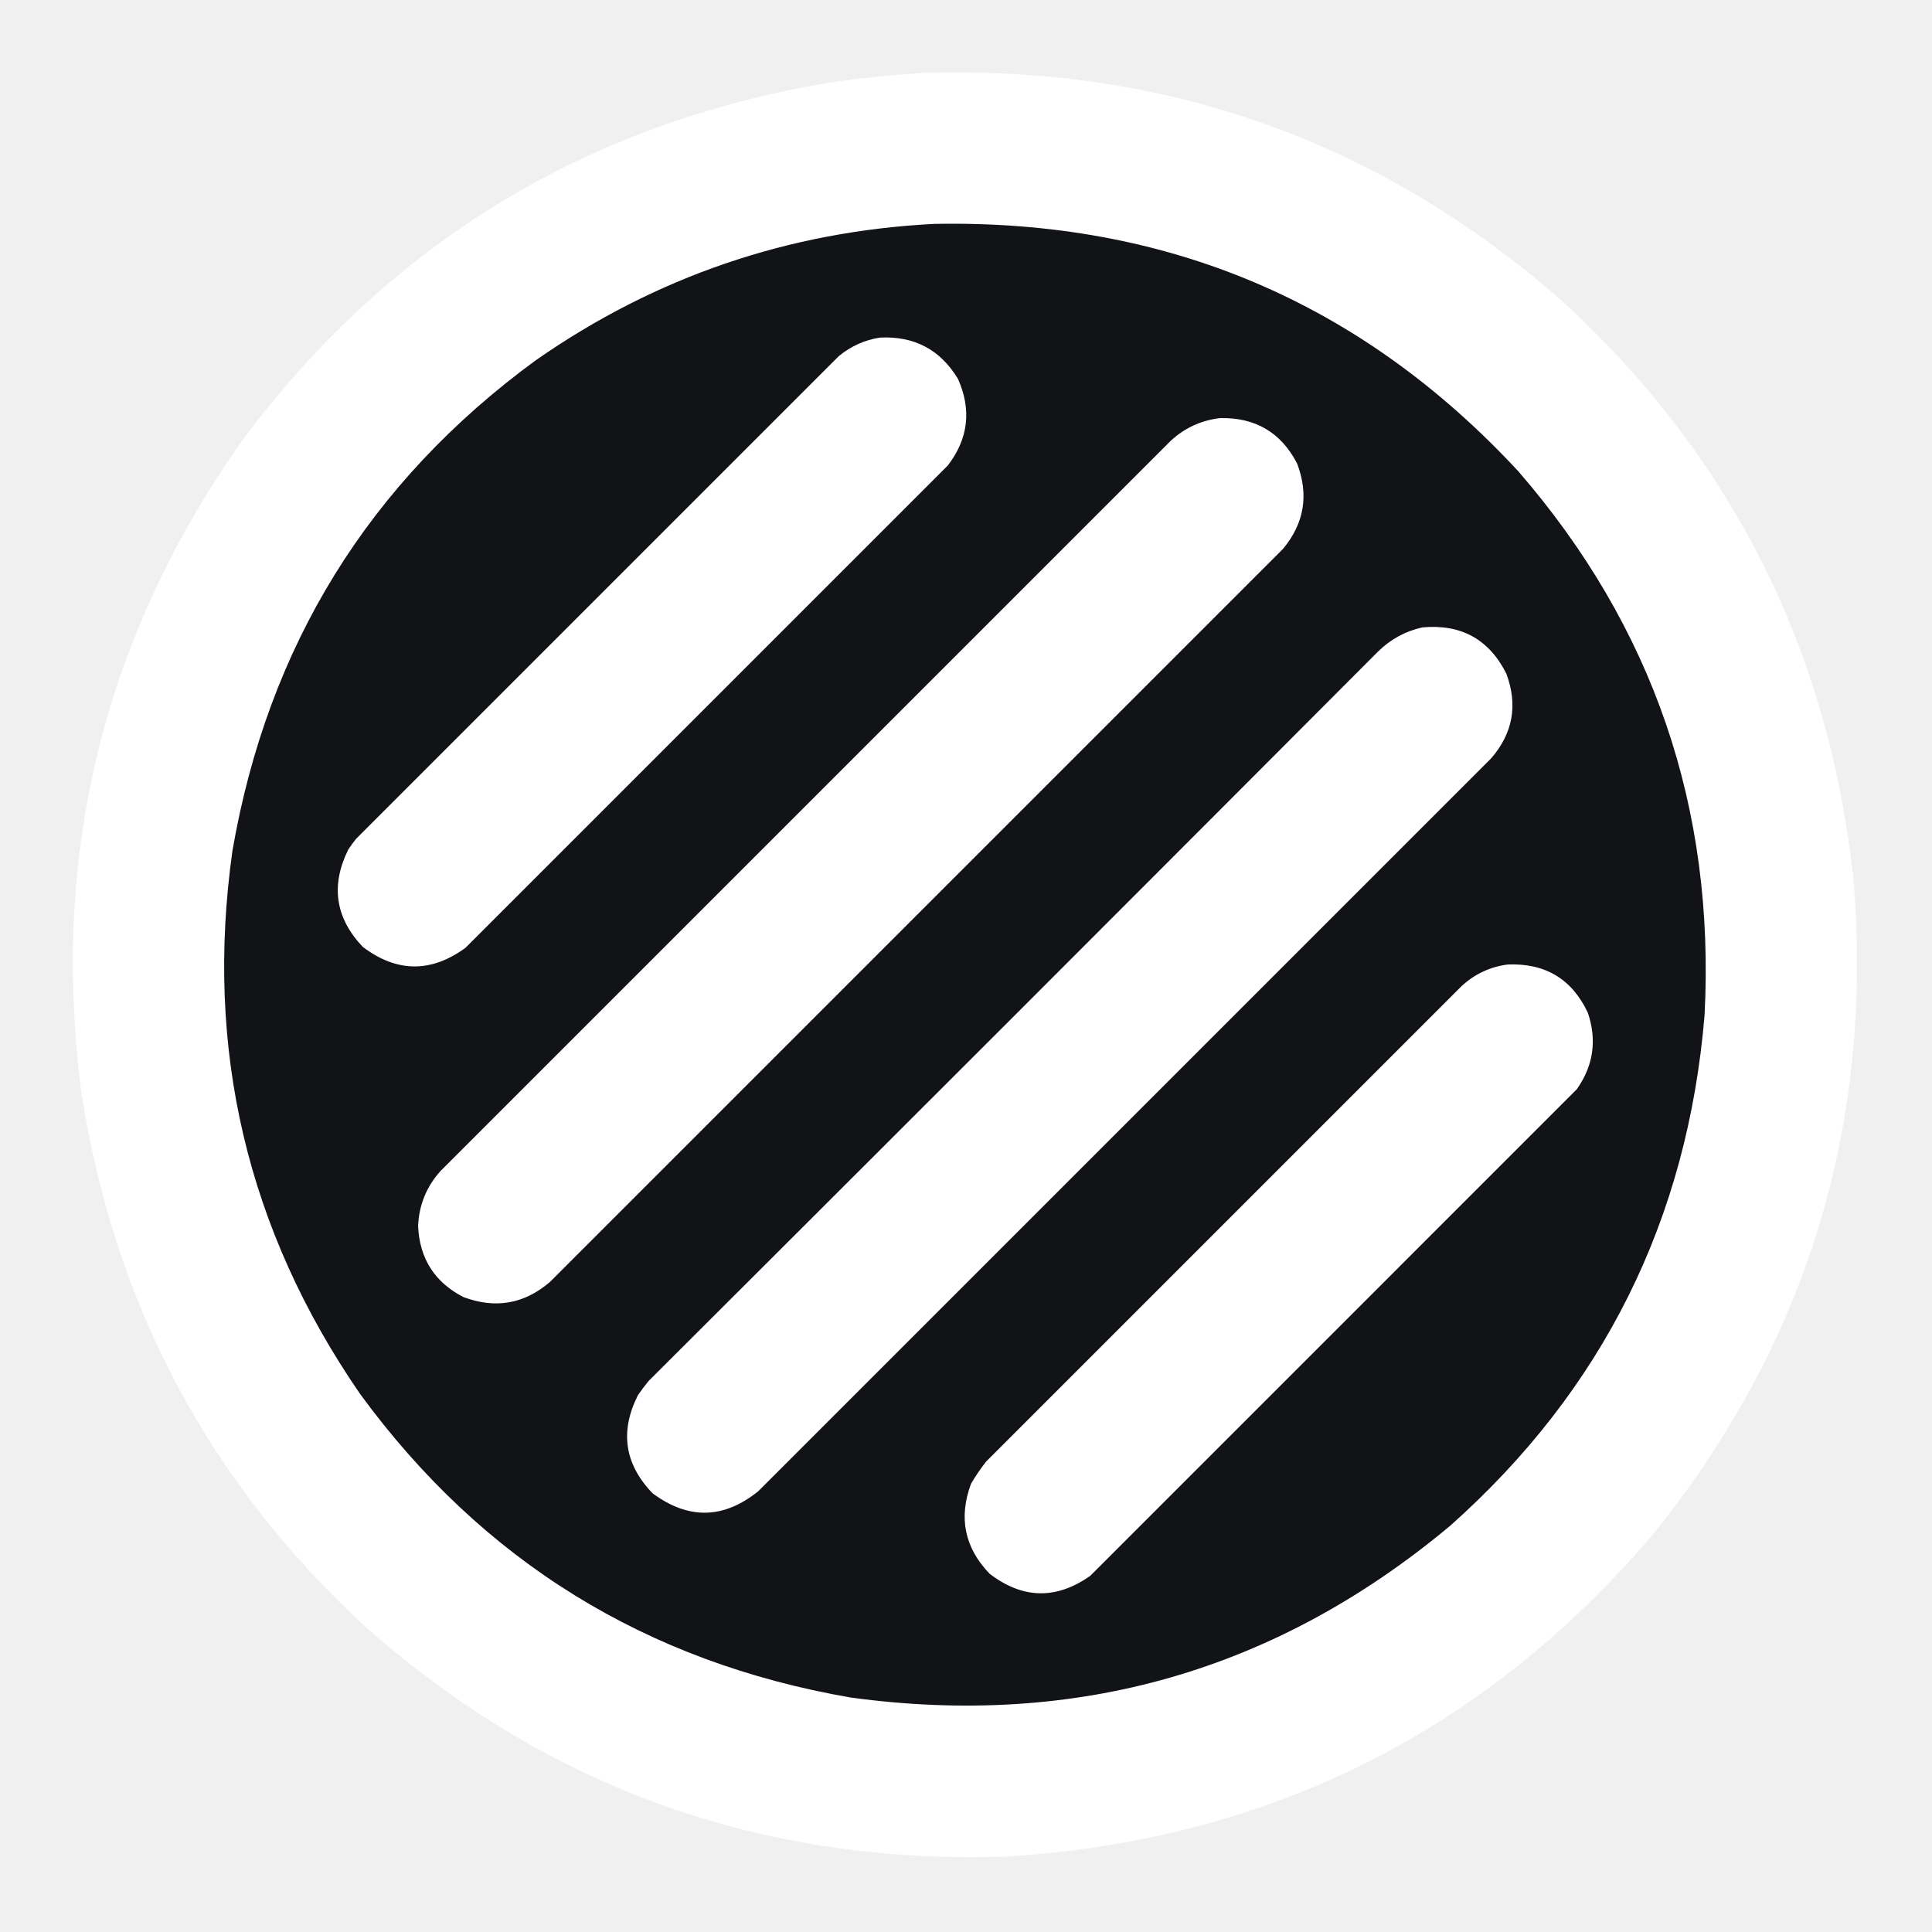
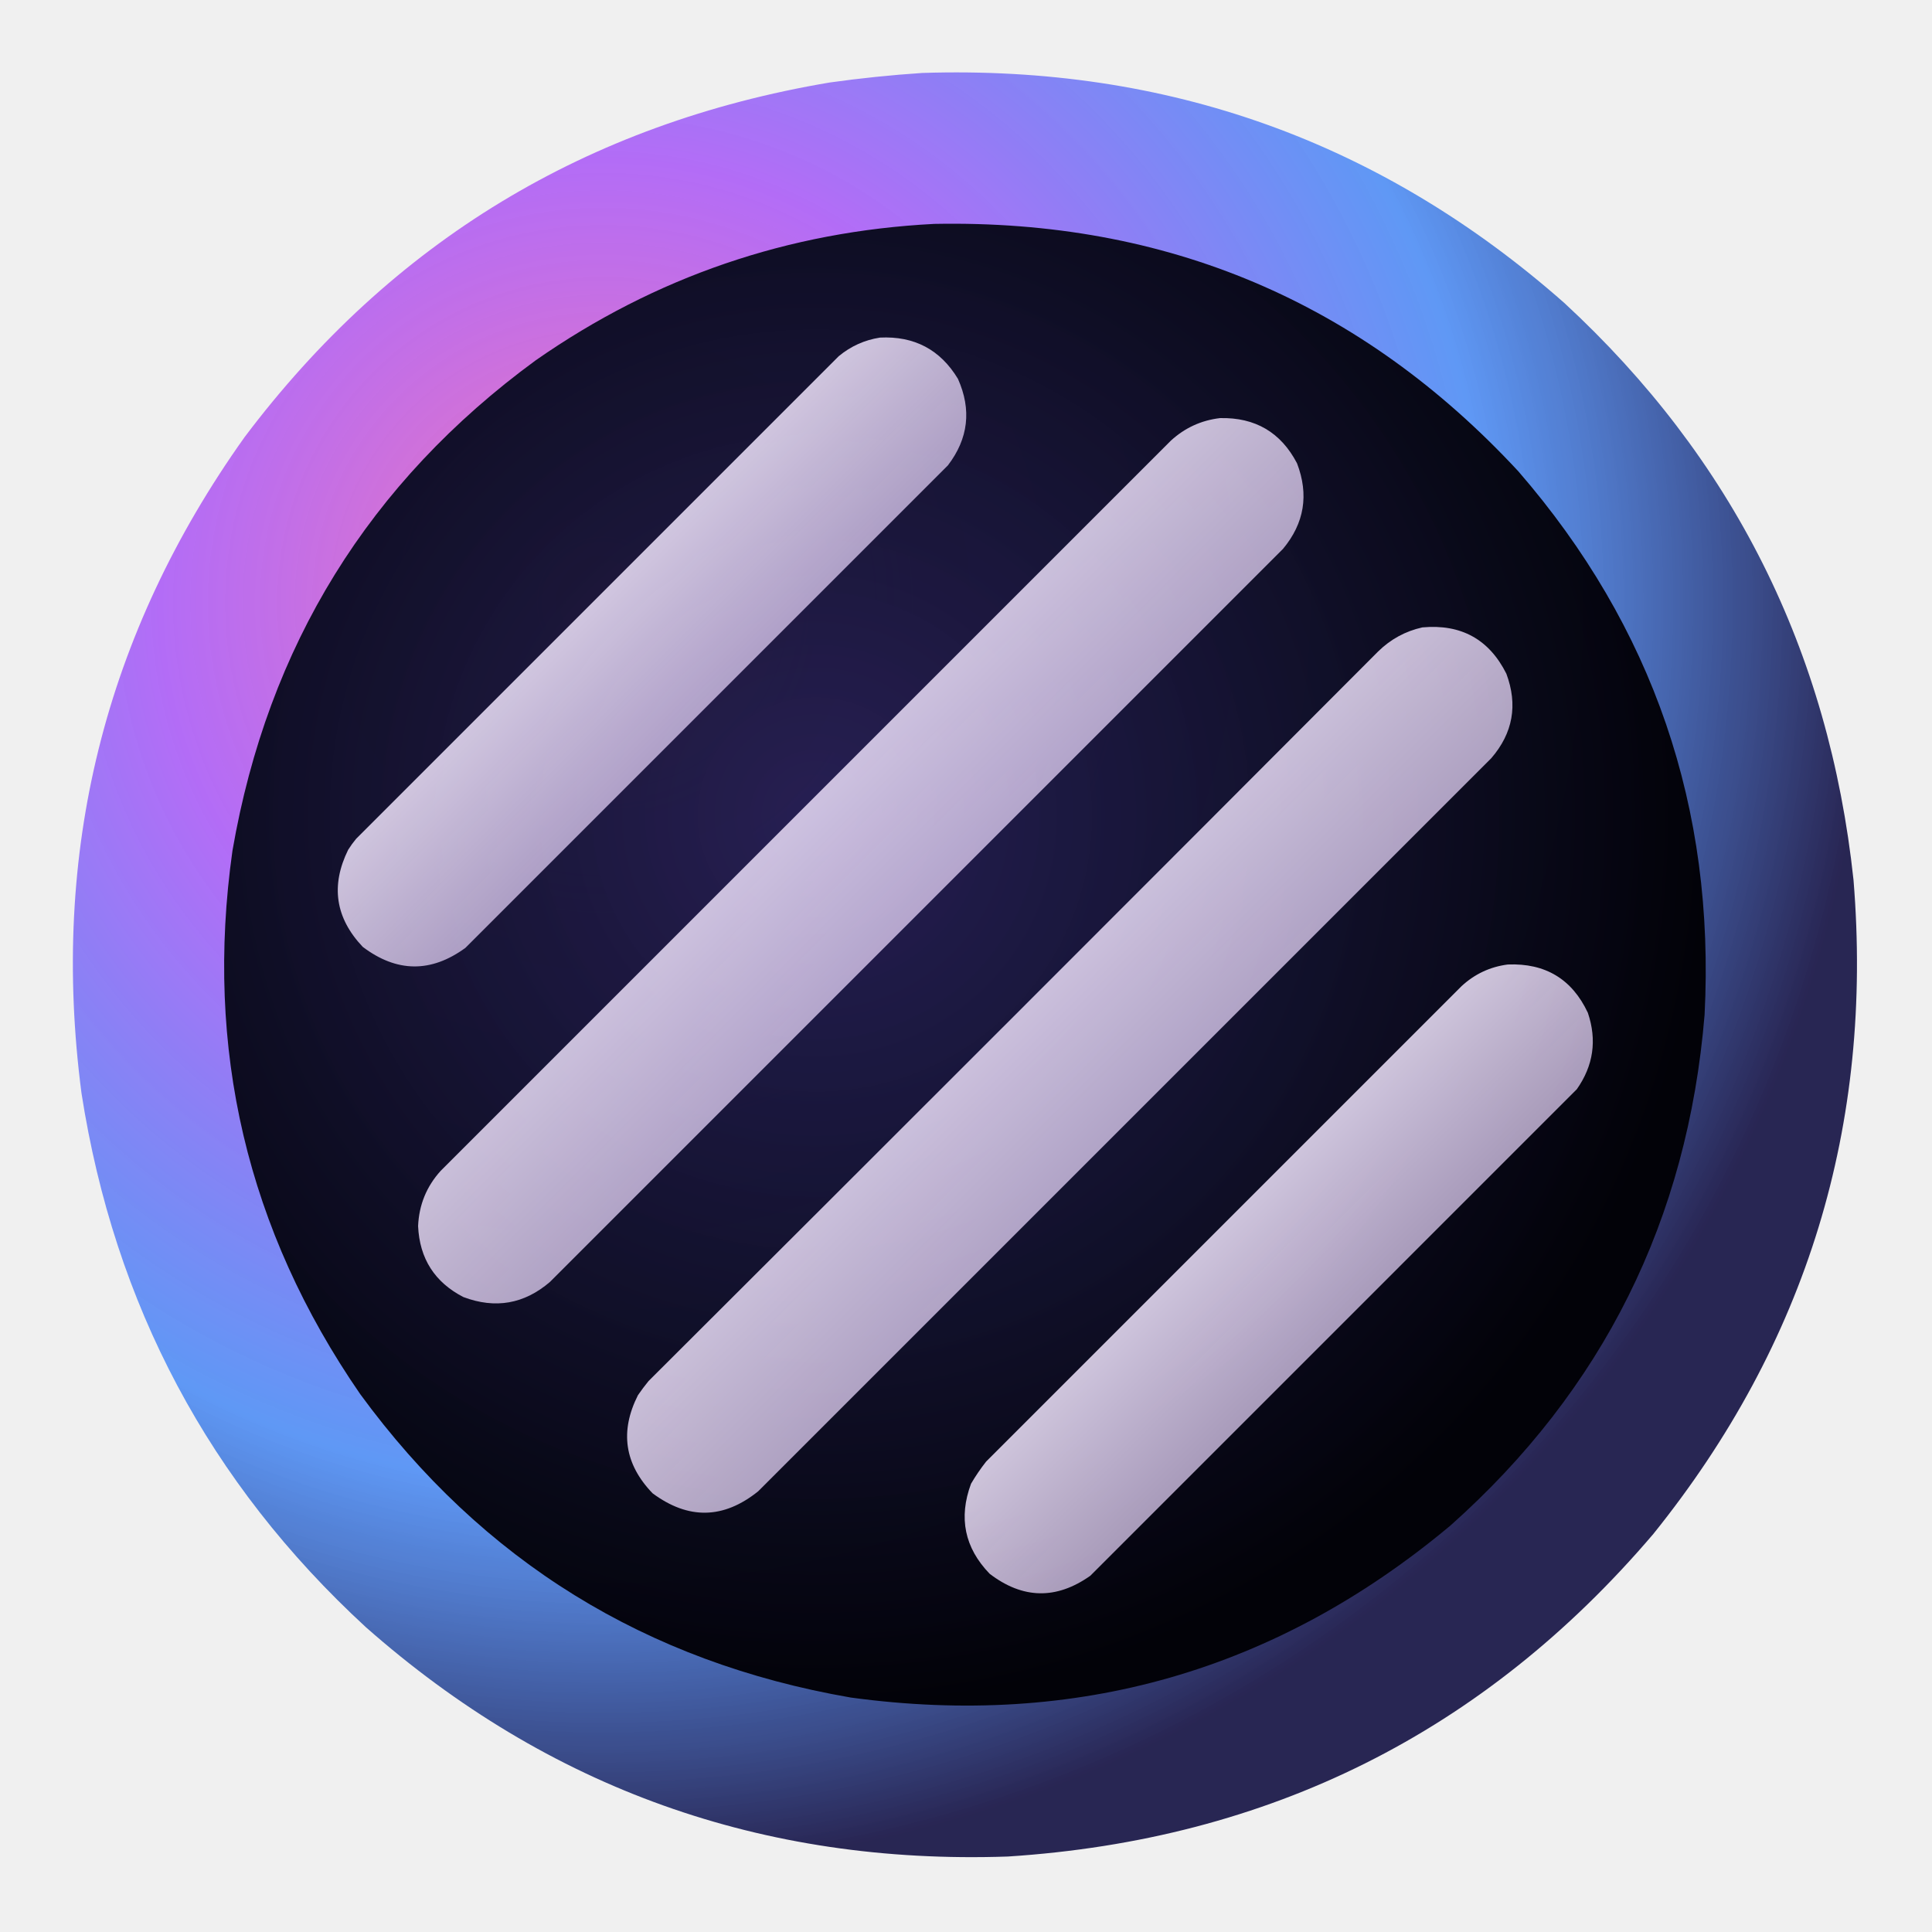
<svg xmlns="http://www.w3.org/2000/svg" version="1.1" viewBox="0 0 1920 1920" style="shape-rendering:geometricPrecision; text-rendering:geometricPrecision; image-rendering:optimizeQuality; fill-rule:evenodd; clip-rule:evenodd">
+   <defs>
+     <radialGradient id="outer-glass-grad" cx="30%" cy="30%" r="70%">
+       <stop offset="0%" stop-color="#f472b6" stop-opacity="0.95" />
+       <stop offset="35%" stop-color="#a855f7" stop-opacity="0.85" />
+       <stop offset="70%" stop-color="#3b82f6" stop-opacity="0.8" />
+       <stop offset="100%" stop-color="#1e1b4b" stop-opacity="0.95" />
+     </radialGradient>
+     <radialGradient id="inner-glass-grad" cx="40%" cy="40%" r="60%">
+       <stop offset="0%" stop-color="#1e1b4b" stop-opacity="0.95" />
+       <stop offset="60%" stop-color="#0f0e26" stop-opacity="0.99" />
+       <stop offset="100%" stop-color="#020208" stop-opacity="1" />
+     </radialGradient>
+     <linearGradient id="stripe-grad" x1="0%" y1="0%" x2="100%" y2="100%">
+       <stop offset="0%" stop-color="#ffffff" stop-opacity="0.98" />
+       <stop offset="40%" stop-color="#f3e8ff" stop-opacity="0.85" />
+       <stop offset="100%" stop-color="#d8b4fe" stop-opacity="0.4" />
+     </linearGradient>
+     <filter id="glass-3d" x="-20%" y="-20%" width="140%" height="140%">
+       <feGaussianBlur in="SourceAlpha" stdDeviation="15" result="blur" />
+       <feDiffuseLighting in="blur" surfaceScale="30" diffuseConstant="1.2" lighting-color="#ffffff" result="diffuse">
+         <feDistantLight azimuth="220" elevation="55" />
+       </feDiffuseLighting>
+       <feSpecularLighting in="blur" surfaceScale="30" specularConstant="2.8" specularExponent="35" lighting-color="#ffffff" result="specular">
+         <feDistantLight azimuth="220" elevation="55" />
+       </feSpecularLighting>
+       <feBlend mode="multiply" in="SourceGraphic" in2="diffuse" result="coloredDiffuse" />
+       <feComposite in="specular" in2="SourceAlpha" operator="in" result="specularClean" />
+       <feBlend mode="screen" in="coloredDiffuse" in2="specularClean" result="shaded" />
+       <feComposite in="shaded" in2="SourceAlpha" operator="in" result="clipped" />
+       <feDropShadow in="clipped" dx="0" dy="40" stdDeviation="30" flood-color="#020205" flood-opacity="0.5" />
+     </filter>
+   </defs>
  <g>
-     <path style="opacity:0.995" fill="#ffffff" d="M 916.5,72.5 C 1160.22,64.663 1372.88,140.83 1554.5,301C 1721.81,455.461 1817.65,646.628 1842,874.5C 1861.91,1118.36 1795.57,1335.03 1643,1524.5C 1475.22,1721.47 1261.39,1828.31 1001.5,1845C 757.763,1853.33 545.096,1777.33 363.5,1617C 207.916,1473.71 113.75,1296.87 81,1086.5C 49.773,847.409 103.774,630.075 243,434.5C 389.299,240.197 583.132,122.697 824.5,82C 855.203,77.697 885.87,74.53 916.5,72.5 Z" />
-   </g>
-   <g>
-     <path style="opacity:1" fill="#121317" d="M 928.5,222.5 C 1159.41,218.086 1352.91,300.086 1509,468.5C 1642.85,623.037 1704.52,803.037 1694,1008.5C 1677.2,1211.93 1593.03,1381.1 1441.5,1516C 1268.69,1660.56 1070.02,1717.56 845.5,1687C 641.819,1651.78 479.319,1551.28 358,1385.5C 245.566,1222.41 203.233,1042.41 231,845.5C 266.2,641.805 366.7,479.305 532.5,358C 651.362,275.099 783.362,229.933 928.5,222.5 Z" />
-   </g>
-   <g>
-     <path style="opacity:1" fill="#ffffff" d="M 874.5,335.5 C 908.641,333.817 934.474,347.483 952,376.5C 965.706,407.215 962.373,435.882 942,462.5C 782.167,622.333 622.333,782.167 462.5,942C 428.321,966.895 394.321,966.562 360.5,941C 333.29,912.296 328.457,880.129 346,844.5C 348.422,840.656 351.089,836.99 354,833.5C 513.833,673.667 673.667,513.833 833.5,354C 845.512,344.056 859.179,337.89 874.5,335.5 Z" />
-   </g>
-   <g>
-     <path style="opacity:1" fill="#ffffff" d="M 1212.5,415.5 C 1247.48,414.729 1272.98,429.729 1289,460.5C 1300.91,491.704 1296.25,520.037 1275,545.5C 1032.17,788.333 789.333,1031.17 546.5,1274C 520.919,1295.95 492.253,1300.95 460.5,1289C 431.976,1274.28 416.976,1250.78 415.5,1218.5C 416.398,1197.38 423.898,1179.05 438,1163.5C 679.833,921.667 921.667,679.833 1163.5,438C 1177.46,425.185 1193.8,417.685 1212.5,415.5 Z" />
-   </g>
-   <g>
-     <path style="opacity:1" fill="#ffffff" d="M 1413.5,623.5 C 1452,619.991 1479.83,635.324 1497,669.5C 1508.56,700.578 1503.56,728.578 1482,753.5C 1239.17,996.333 996.333,1239.17 753.5,1482C 719.071,1509.72 684.071,1510.39 648.5,1484C 620.625,1455.01 615.792,1422.51 634,1386.5C 637.308,1381.69 640.808,1377.03 644.5,1372.5C 886.798,1130.87 1128.46,889.202 1369.5,647.5C 1381.95,635.276 1396.62,627.276 1413.5,623.5 Z" />
-   </g>
-   <g>
-     <path style="opacity:1" fill="#ffffff" d="M 1498.5,958.5 C 1535.77,957.039 1562.27,973.039 1578,1006.5C 1587.19,1033.72 1583.53,1059.05 1567,1082.5C 1405.83,1243.67 1244.67,1404.83 1083.5,1566C 1049.74,1589.84 1016.41,1589.17 983.5,1564C 958.594,1538.19 952.428,1508.36 965,1474.5C 969.506,1466.82 974.506,1459.49 980,1452.5C 1137.5,1295 1295,1137.5 1452.5,980C 1465.6,967.919 1480.93,960.752 1498.5,958.5 Z" />
+     <path fill="url(#outer-glass-grad)" d="M 916.5,72.5 C 1160.22,64.663 1372.88,140.83 1554.5,301C 1721.81,455.461 1817.65,646.628 1842,874.5C 1861.91,1118.36 1795.57,1335.03 1643,1524.5C 1475.22,1721.47 1261.39,1828.31 1001.5,1845C 757.763,1853.33 545.096,1777.33 363.5,1617C 207.916,1473.71 113.75,1296.87 81,1086.5C 49.773,847.409 103.774,630.075 243,434.5C 389.299,240.197 583.132,122.697 824.5,82C 855.203,77.697 885.87,74.53 916.5,72.5 Z" />
+     <path fill="url(#inner-glass-grad)" d="M 928.5,222.5 C 1159.41,218.086 1352.91,300.086 1509,468.5C 1642.85,623.037 1704.52,803.037 1694,1008.5C 1677.2,1211.93 1593.03,1381.1 1441.5,1516C 1268.69,1660.56 1070.02,1717.56 845.5,1687C 641.819,1651.78 479.319,1551.28 358,1385.5C 245.566,1222.41 203.233,1042.41 231,845.5C 266.2,641.805 366.7,479.305 532.5,358C 651.362,275.099 783.362,229.933 928.5,222.5 Z" />
+     <path fill="url(#stripe-grad)" d="M 874.5,335.5 C 908.641,333.817 934.474,347.483 952,376.5C 965.706,407.215 962.373,435.882 942,462.5C 782.167,622.333 622.333,782.167 462.5,942C 428.321,966.895 394.321,966.562 360.5,941C 333.29,912.296 328.457,880.129 346,844.5C 348.422,840.656 351.089,836.99 354,833.5C 513.833,673.667 673.667,513.833 833.5,354C 845.512,344.056 859.179,337.89 874.5,335.5 Z" />
+     <path fill="url(#stripe-grad)" d="M 1212.5,415.5 C 1247.48,414.729 1272.98,429.729 1289,460.5C 1300.91,491.704 1296.25,520.037 1275,545.5C 1032.17,788.333 789.333,1031.17 546.5,1274C 520.919,1295.95 492.253,1300.95 460.5,1289C 431.976,1274.28 416.976,1250.78 415.5,1218.5C 416.398,1197.38 423.898,1179.05 438,1163.5C 679.833,921.667 921.667,679.833 1163.5,438C 1177.46,425.185 1193.8,417.685 1212.5,415.5 Z" />
+     <path fill="url(#stripe-grad)" d="M 1413.5,623.5 C 1452,619.991 1479.83,635.324 1497,669.5C 1508.56,700.578 1503.56,728.578 1482,753.5C 1239.17,996.333 996.333,1239.17 753.5,1482C 719.071,1509.72 684.071,1510.39 648.5,1484C 620.625,1455.01 615.792,1422.51 634,1386.5C 637.308,1381.69 640.808,1377.03 644.5,1372.5C 886.798,1130.87 1128.46,889.202 1369.5,647.5C 1381.95,635.276 1396.62,627.276 1413.5,623.5 Z" />
+     <path fill="url(#stripe-grad)" d="M 1498.5,958.5 C 1535.77,957.039 1562.27,973.039 1578,1006.5C 1587.19,1033.72 1583.53,1059.05 1567,1082.5C 1405.83,1243.67 1244.67,1404.83 1083.5,1566C 1049.74,1589.84 1016.41,1589.17 983.5,1564C 958.594,1538.19 952.428,1508.36 965,1474.5C 969.506,1466.82 974.506,1459.49 980,1452.5C 1137.5,1295 1295,1137.5 1452.5,980C 1465.6,967.919 1480.93,960.752 1498.5,958.5 Z" />
  </g>
</svg>
